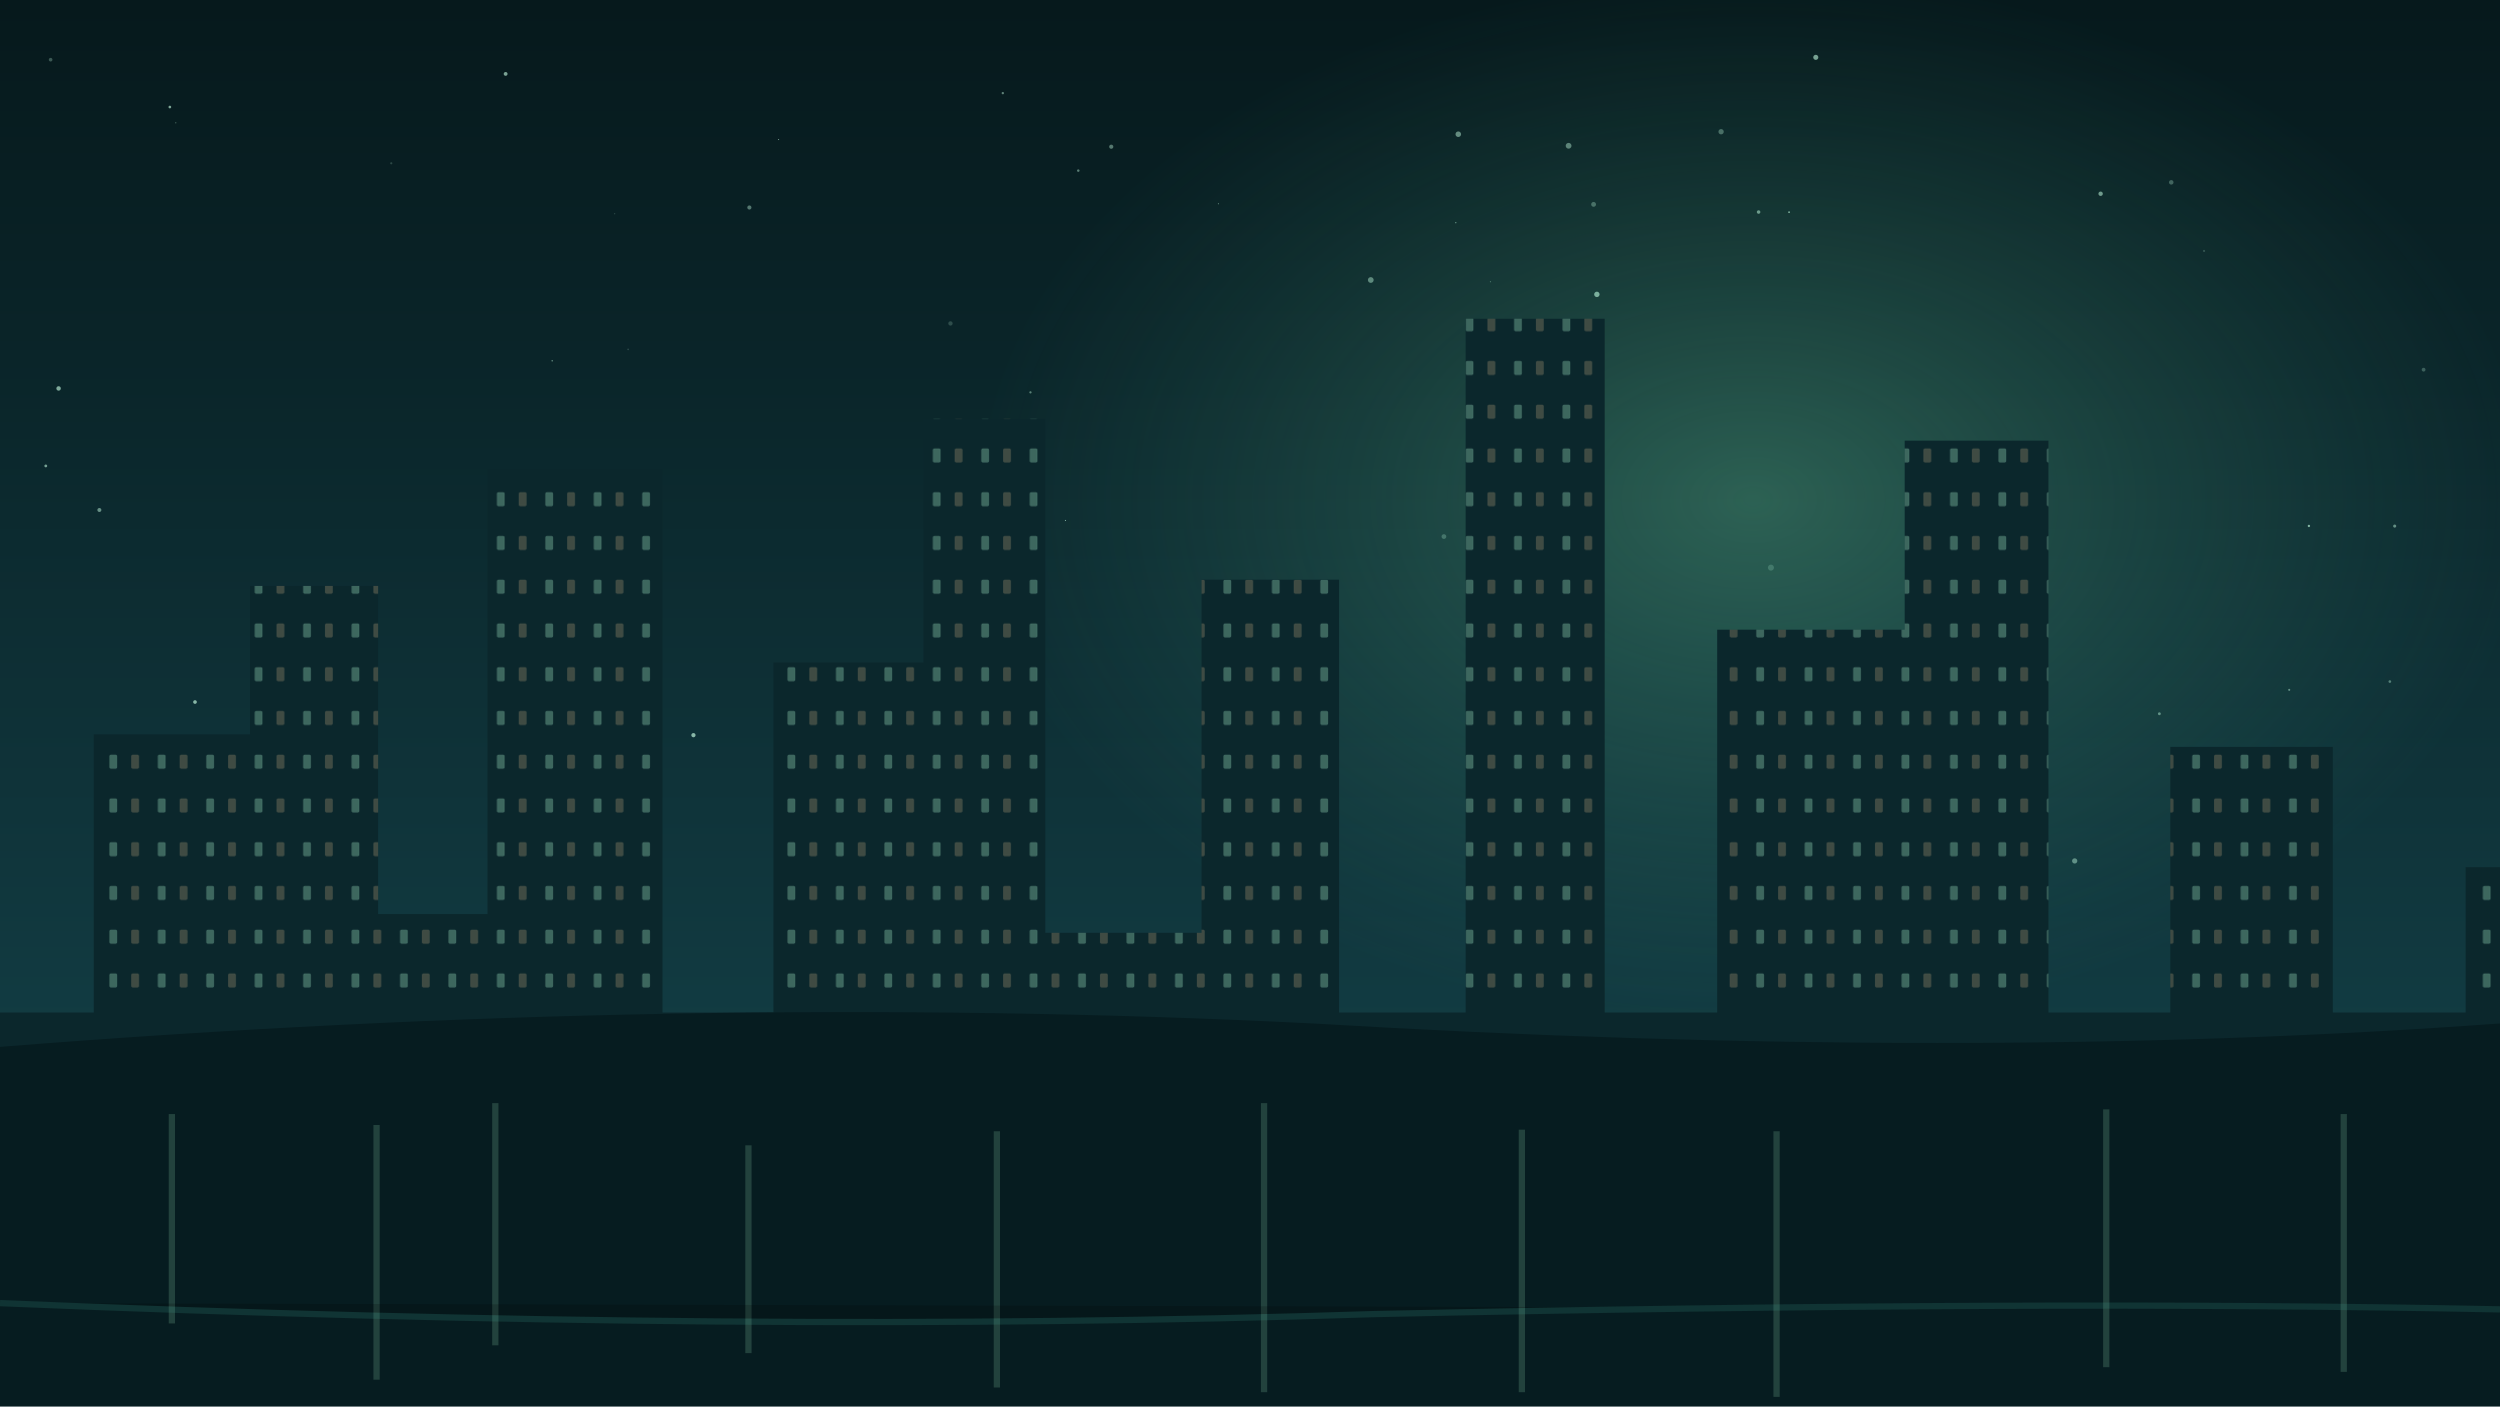
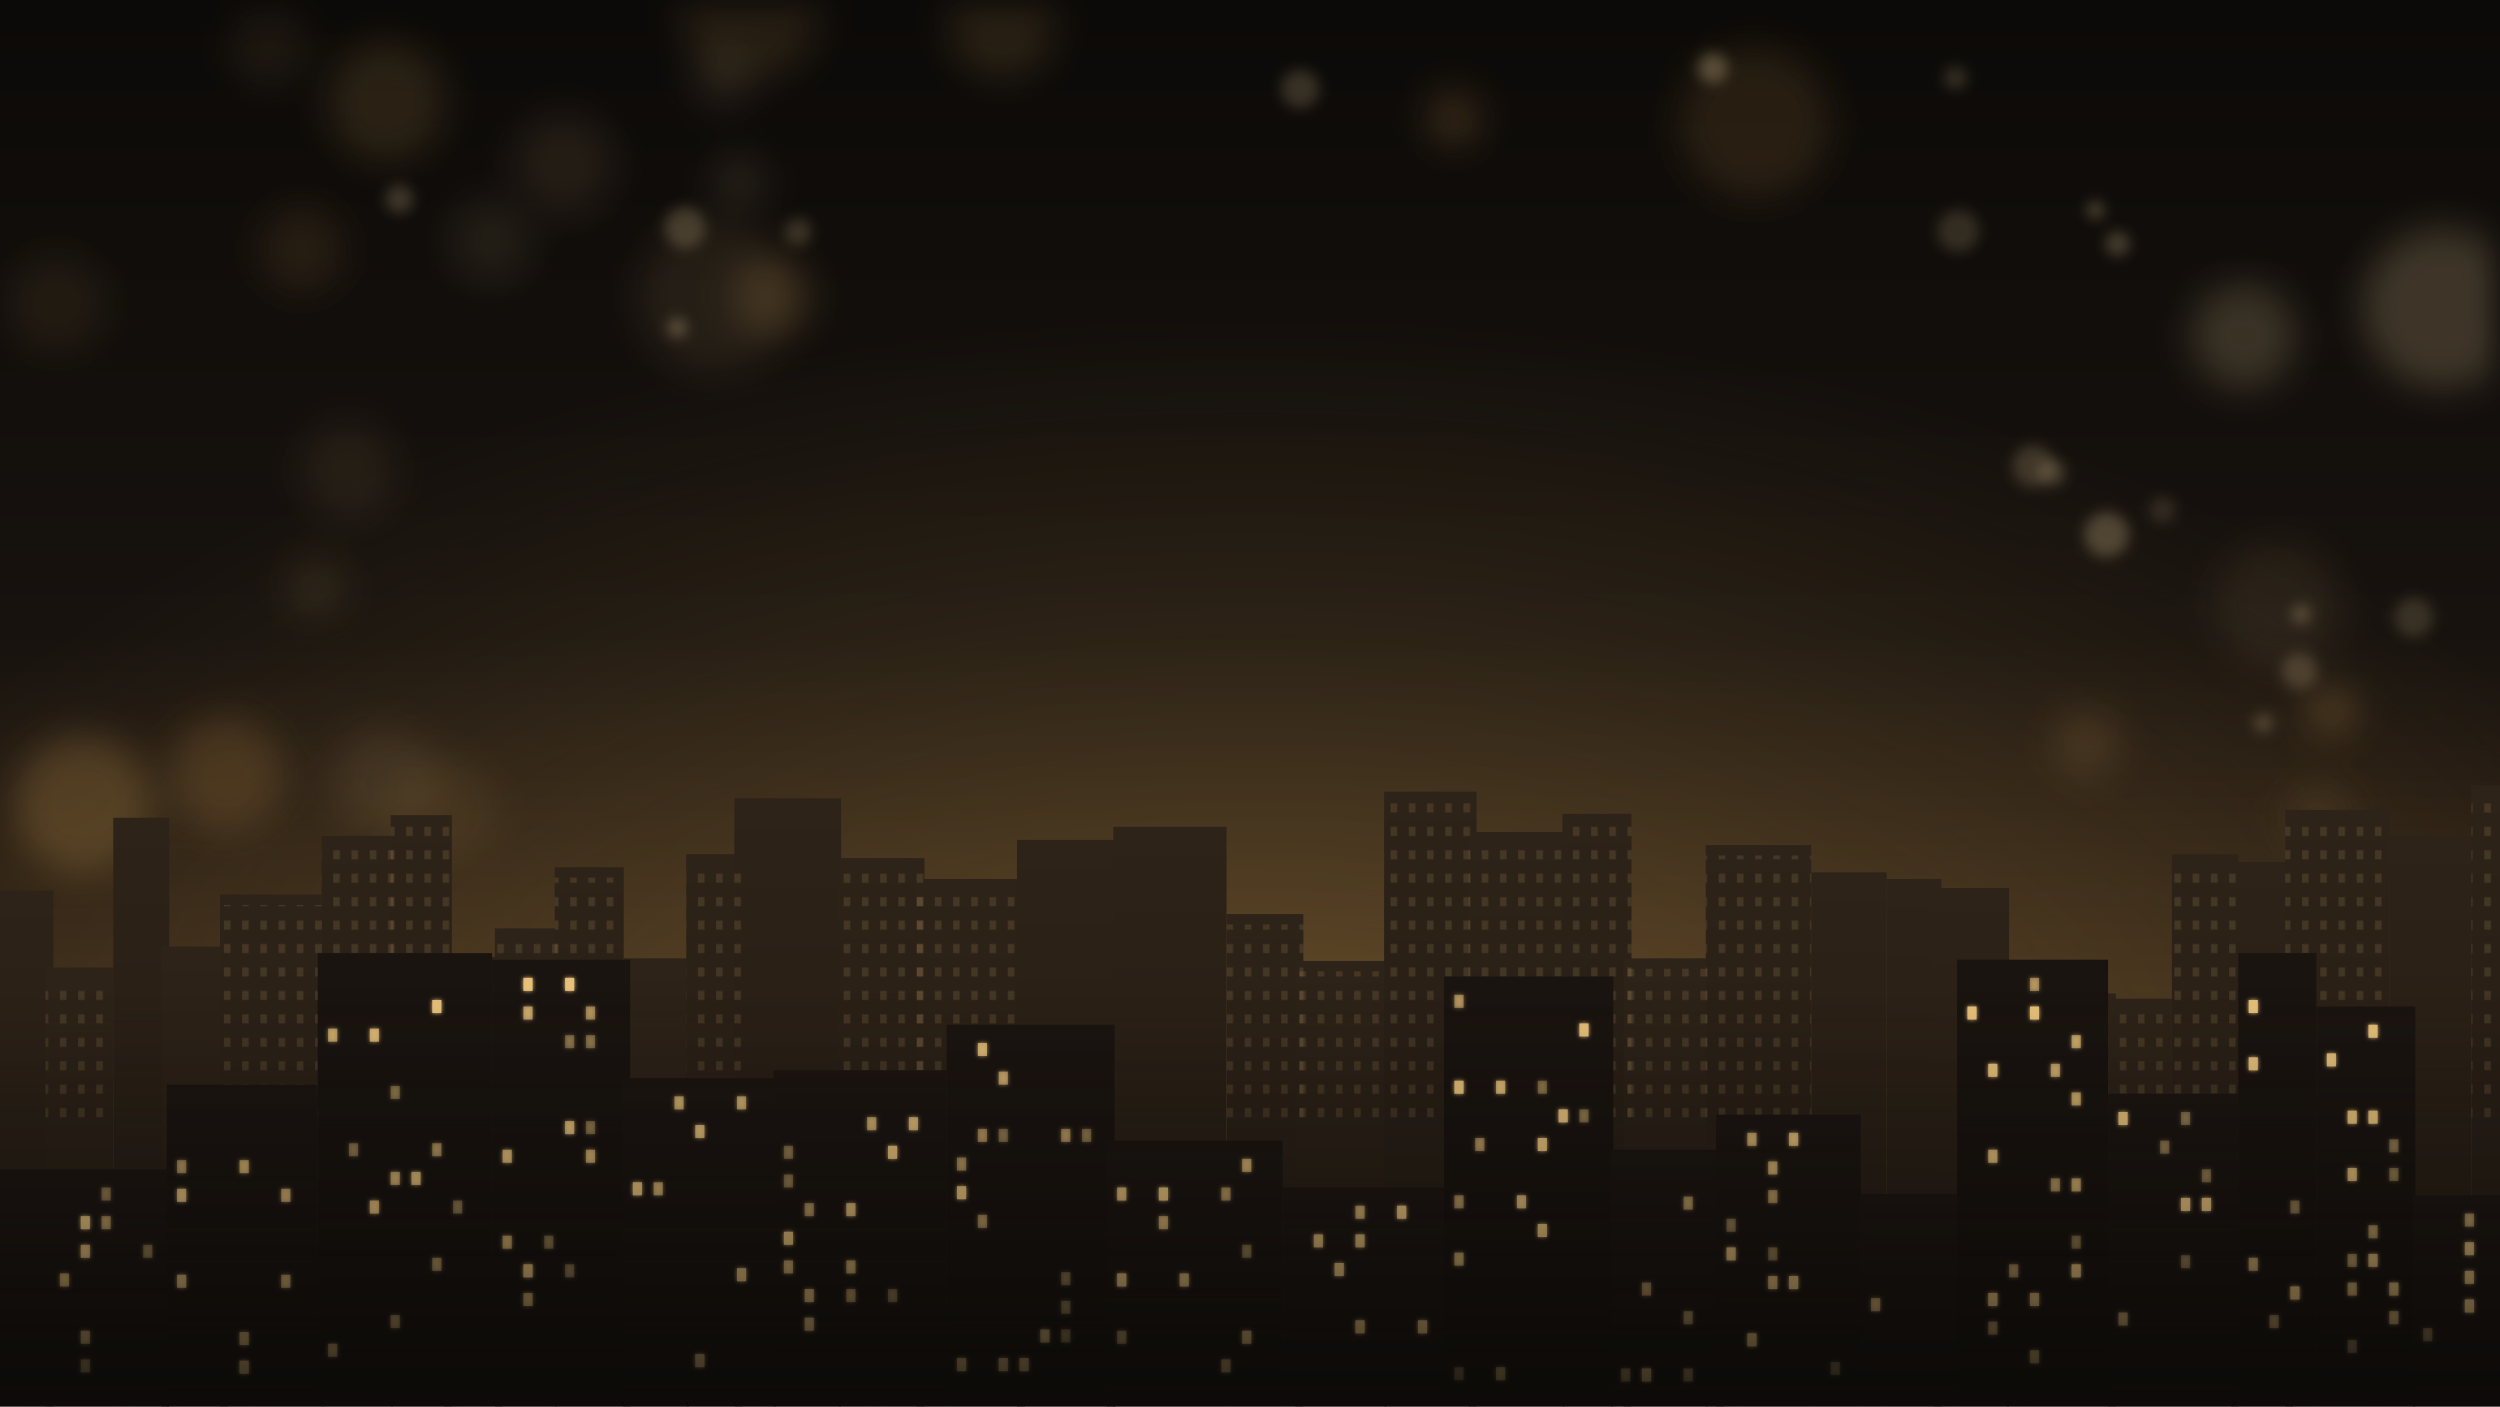
- <svg xmlns="http://www.w3.org/2000/svg" width="1600" height="900" viewBox="0 0 1600 900">
+ <svg xmlns="http://www.w3.org/2000/svg" width="1920" height="1080" viewBox="0 0 1920 1080" preserveAspectRatio="xMidYMid slice">
  <defs>
    <linearGradient id="sky" x1="0" y1="0" x2="0" y2="1">
-       <stop stop-color="#06191c" />
-       <stop offset=".75" stop-color="#123c43" />
-       <stop offset="1" stop-color="#0c2729" />
+       <stop stop-color="#0c0a08" />
+       <stop offset=".45" stop-color="#17120e" />
+       <stop offset=".72" stop-color="#3a2a19" />
+       <stop offset=".82" stop-color="#5a4024" />
+       <stop offset="1" stop-color="#140f0b" />
    </linearGradient>
-     <radialGradient id="halo">
-       <stop stop-color="#79e4ab" stop-opacity=".3" />
-       <stop offset="1" stop-color="#51aa90" stop-opacity="0" />
+     <radialGradient id="haze" cx=".5" cy=".82" r=".6">
+       <stop stop-color="#d9a957" stop-opacity=".28" />
+       <stop offset="1" stop-color="#d9a957" stop-opacity="0" />
    </radialGradient>
-     <pattern id="windows" width="31" height="28" patternUnits="userSpaceOnUse">
-       <rect x="8" y="7" width="5" height="9" rx="1" fill="#a8efcb" opacity=".32" />
-       <rect x="22" y="7" width="5" height="9" rx="1" fill="#f6cb98" opacity=".22" />
+     <linearGradient id="far" x1="0" y1="0" x2="0" y2="1">
+       <stop stop-color="#2e2318" />
+       <stop offset="1" stop-color="#1e1711" />
+     </linearGradient>
+     <linearGradient id="mid" x1="0" y1="0" x2="0" y2="1">
+       <stop stop-color="#1a1410" />
+       <stop offset="1" stop-color="#110d0a" />
+     </linearGradient>
+     <linearGradient id="fog" x1="0" y1="0" x2="0" y2="1">
+       <stop stop-color="#0c0a08" stop-opacity="0" />
+       <stop offset=".55" stop-color="#0c0a08" stop-opacity=".35" />
+       <stop offset="1" stop-color="#0c0a08" stop-opacity=".85" />
+     </linearGradient>
+     <pattern id="w1" width="14" height="18" patternUnits="userSpaceOnUse">
+       <rect x="4" y="5" width="5" height="7" fill="#e7c27a" opacity=".13" />
    </pattern>
+     <filter id="bk" x="-50%" y="-50%" width="200%" height="200%">
+       <feGaussianBlur stdDeviation="14" />
+     </filter>
+     <filter id="bk2" x="-50%" y="-50%" width="200%" height="200%">
+       <feGaussianBlur stdDeviation="5" />
+     </filter>
+     <filter id="wg" x="-10%" y="-10%" width="120%" height="120%">
+       <feGaussianBlur stdDeviation="1.6" result="b" />
+       <feMerge>
+         <feMergeNode in="b" />
+         <feMergeNode in="SourceGraphic" />
+       </feMerge>
+     </filter>
  </defs>
-   <rect width="1600" height="900" fill="url(#sky)" />
-   <circle cx="402.0" cy="223.6" r="0.53" fill="#c9ffe4" opacity="0.19" />
-   <circle cx="325.4" cy="508.6" r="0.88" fill="#c9ffe4" opacity="0.37" />
-   <circle cx="1101.5" cy="84.3" r="1.70" fill="#c9ffe4" opacity="0.33" />
-   <circle cx="618.5" cy="269.5" r="0.90" fill="#c9ffe4" opacity="0.56" />
-   <circle cx="594.3" cy="489.8" r="1.31" fill="#c9ffe4" opacity="0.65" />
-   <circle cx="681.9" cy="333.1" r="0.38" fill="#c9ffe4" opacity="0.63" />
-   <circle cx="953.9" cy="180.3" r="0.40" fill="#c9ffe4" opacity="0.33" />
-   <circle cx="800.8" cy="553.5" r="1.75" fill="#c9ffe4" opacity="0.58" />
-   <circle cx="1382.0" cy="456.8" r="0.92" fill="#c9ffe4" opacity="0.45" />
-   <circle cx="443.8" cy="470.5" r="1.36" fill="#c9ffe4" opacity="0.65" />
-   <circle cx="1465.1" cy="441.5" r="0.66" fill="#c9ffe4" opacity="0.46" />
-   <circle cx="203.1" cy="471.7" r="1.08" fill="#c9ffe4" opacity="0.54" />
-   <circle cx="1019.9" cy="130.8" r="1.55" fill="#c9ffe4" opacity="0.32" />
-   <circle cx="323.6" cy="47.3" r="1.23" fill="#c9ffe4" opacity="0.59" />
-   <circle cx="1204.5" cy="537.8" r="0.79" fill="#c9ffe4" opacity="0.59" />
-   <circle cx="498.3" cy="89.3" r="0.36" fill="#c9ffe4" opacity="0.58" />
-   <circle cx="658.8" cy="392.0" r="1.75" fill="#c9ffe4" opacity="0.54" />
-   <circle cx="931.7" cy="142.5" r="0.45" fill="#c9ffe4" opacity="0.48" />
-   <circle cx="711.2" cy="93.9" r="1.33" fill="#c9ffe4" opacity="0.40" />
-   <circle cx="1551.1" cy="236.6" r="1.22" fill="#c9ffe4" opacity="0.26" />
-   <circle cx="933.3" cy="85.9" r="1.78" fill="#c9ffe4" opacity="0.48" />
-   <circle cx="924.1" cy="343.4" r="1.52" fill="#c9ffe4" opacity="0.26" />
-   <circle cx="641.8" cy="59.6" r="0.75" fill="#c9ffe4" opacity="0.45" />
-   <circle cx="1125.5" cy="135.7" r="1.13" fill="#c9ffe4" opacity="0.53" />
-   <circle cx="108.7" cy="68.5" r="0.86" fill="#c9ffe4" opacity="0.61" />
-   <circle cx="1389.6" cy="116.7" r="1.45" fill="#c9ffe4" opacity="0.29" />
-   <circle cx="1477.7" cy="336.6" r="0.75" fill="#c9ffe4" opacity="0.66" />
-   <circle cx="832.0" cy="375.7" r="1.94" fill="#c9ffe4" opacity="0.32" />
-   <circle cx="29.3" cy="298.2" r="0.90" fill="#c9ffe4" opacity="0.57" />
-   <circle cx="877.3" cy="179.2" r="1.84" fill="#c9ffe4" opacity="0.44" />
-   <circle cx="112.5" cy="78.6" r="0.39" fill="#c9ffe4" opacity="0.38" />
-   <circle cx="1155.4" cy="538.8" r="0.75" fill="#c9ffe4" opacity="0.53" />
-   <circle cx="1145.0" cy="135.8" r="0.59" fill="#c9ffe4" opacity="0.66" />
-   <circle cx="1344.4" cy="124.0" r="1.41" fill="#c9ffe4" opacity="0.54" />
-   <circle cx="479.6" cy="132.8" r="1.33" fill="#c9ffe4" opacity="0.39" />
-   <circle cx="1162.1" cy="36.7" r="1.63" fill="#c9ffe4" opacity="0.58" />
-   <circle cx="659.5" cy="251.1" r="0.72" fill="#c9ffe4" opacity="0.42" />
-   <circle cx="63.6" cy="326.4" r="1.28" fill="#c9ffe4" opacity="0.48" />
-   <circle cx="779.8" cy="130.4" r="0.37" fill="#c9ffe4" opacity="0.47" />
-   <circle cx="1327.8" cy="551.0" r="1.68" fill="#c9ffe4" opacity="0.44" />
-   <circle cx="37.5" cy="248.6" r="1.43" fill="#c9ffe4" opacity="0.61" />
-   <circle cx="250.4" cy="104.5" r="0.69" fill="#c9ffe4" opacity="0.19" />
-   <circle cx="988.6" cy="393.1" r="1.15" fill="#c9ffe4" opacity="0.37" />
-   <circle cx="124.8" cy="449.3" r="1.18" fill="#c9ffe4" opacity="0.65" />
-   <circle cx="32.4" cy="38.2" r="1.17" fill="#c9ffe4" opacity="0.27" />
-   <circle cx="1410.6" cy="160.6" r="0.68" fill="#c9ffe4" opacity="0.20" />
-   <circle cx="1003.9" cy="93.3" r="1.85" fill="#c9ffe4" opacity="0.43" />
-   <circle cx="1529.5" cy="436.2" r="0.86" fill="#c9ffe4" opacity="0.38" />
-   <circle cx="393.4" cy="136.8" r="0.37" fill="#c9ffe4" opacity="0.24" />
-   <circle cx="608.3" cy="207.0" r="1.39" fill="#c9ffe4" opacity="0.19" />
-   <circle cx="353.4" cy="230.9" r="0.47" fill="#c9ffe4" opacity="0.52" />
-   <circle cx="690.1" cy="109.2" r="0.81" fill="#c9ffe4" opacity="0.42" />
-   <circle cx="1133.4" cy="363.3" r="1.93" fill="#c9ffe4" opacity="0.20" />
-   <circle cx="1532.6" cy="336.7" r="0.99" fill="#c9ffe4" opacity="0.47" />
-   <circle cx="1022.0" cy="188.4" r="1.73" fill="#c9ffe4" opacity="0.62" />
-   <ellipse cx="1122" cy="320" rx="500" ry="340" fill="url(#halo)" />
-   <path d="M0 648h60V470h100V375h82v210h70V300h112v348h71V424h96V268h78v329h100V371h88v277h81V204h89v444h72V403h120V282h92v366h78V478h104v170h85v-93h64v93h119v252H0Z" fill="#0b272c" />
-   <path d="M0 650h60V470h100V375h82v210h70V300h112v348h71V424h96V268h78v329h100V371h88v277h81V204h89v444h72V403h120V282h92v366h78V478h104v170h85v-93h64v93h119" fill="url(#windows)" />
-   <path d="M0 670q440-35 840-15 420 25 760 0v245H0Z" fill="#061c20" />
-   <g stroke="#9be5b8" opacity=".19" stroke-width="4">
-     <path d="M110 713v134M241 720v163M317 706v155M479 733v133M638 724v164M809 706v185M974 723v168M1137 724v170M1348 710v165M1500 713v165" />
-   </g>
-   <path d="M0 834q480 20 880 7 425-9 720-3" stroke="#3c9b88" stroke-width="4" opacity=".19" />
+   <rect width="1920" height="1080" fill="url(#sky)" />
+   <rect width="1920" height="1080" fill="url(#haze)" />
+   <g filter="url(#bk)">
+     <circle cx="242.6" cy="451.1" r="21.9" fill="#d9a957" opacity="0.11" />
+     <circle cx="769.4" cy="19.4" r="40.4" fill="#d9a957" opacity="0.13" />
+     <circle cx="1722.9" cy="257.7" r="40.3" fill="#f1d49a" opacity="0.18" />
+     <circle cx="1749.4" cy="464.6" r="48.5" fill="#e8c27a" opacity="0.08" />
+     <circle cx="206.8" cy="37.2" r="28.8" fill="#d9a957" opacity="0.08" />
+     <circle cx="1116.6" cy="91" r="21" fill="#c98f45" opacity="0.21" />
+     <circle cx="1347.5" cy="94.9" r="57.6" fill="#c98f45" opacity="0.14" />
+     <circle cx="548.5" cy="228.3" r="58.4" fill="#e8c27a" opacity="0.09" />
+     <circle cx="592.9" cy="227.7" r="31.1" fill="#d9a957" opacity="0.17" />
+     <circle cx="567.8" cy="140.7" r="19.5" fill="#f1d49a" opacity="0.11" />
+     <circle cx="1601.9" cy="570.5" r="26.1" fill="#d9a957" opacity="0.13" />
+     <circle cx="1790.5" cy="545.3" r="19.2" fill="#d9a957" opacity="0.22" />
+     <circle cx="576.1" cy="8.5" r="53.2" fill="#d9a957" opacity="0.12" />
+     <circle cx="267" cy="361" r="36.7" fill="#e8c27a" opacity="0.08" />
+     <circle cx="554.4" cy="60.9" r="21.9" fill="#f1d49a" opacity="0.09" />
+     <circle cx="295" cy="599.3" r="40.5" fill="#e8c27a" opacity="0.09" />
+     <circle cx="231.8" cy="191.6" r="33" fill="#c98f45" opacity="0.12" />
+     <circle cx="63.6" cy="617.7" r="52.9" fill="#d9a957" opacity="0.22" />
+     <circle cx="341.4" cy="620.7" r="38.3" fill="#d9a957" opacity="0.08" />
+     <circle cx="296.7" cy="78.1" r="44.7" fill="#d9a957" opacity="0.14" />
+     <circle cx="173.6" cy="594.3" r="43.9" fill="#c98f45" opacity="0.19" />
+     <circle cx="433" cy="126.4" r="38.5" fill="#e8c27a" opacity="0.09" />
+     <circle cx="43.4" cy="233" r="37.9" fill="#d9a957" opacity="0.08" />
+     <circle cx="376.7" cy="185.3" r="31.6" fill="#f1d49a" opacity="0.08" />
+     <circle cx="1781" cy="628.3" r="28.3" fill="#c98f45" opacity="0.11" />
+     <circle cx="1875.5" cy="236.3" r="61.3" fill="#f1d49a" opacity="0.20" />
+   </g>
+   <g filter="url(#bk2)">
+     <circle cx="1503.9" cy="177.5" r="16.1" fill="#f3d79f" opacity="0.16" />
+     <circle cx="1626.3" cy="187.2" r="9.5" fill="#f3d79f" opacity="0.23" />
+     <circle cx="1617.9" cy="410.6" r="17.2" fill="#f3d79f" opacity="0.25" />
+     <circle cx="1576.2" cy="363" r="10.3" fill="#f3d79f" opacity="0.20" />
+     <circle cx="1609.3" cy="161.3" r="6.8" fill="#f3d79f" opacity="0.25" />
+     <circle cx="520.1" cy="251.8" r="7.4" fill="#f3d79f" opacity="0.27" />
+     <circle cx="526" cy="175" r="15.7" fill="#f3d79f" opacity="0.21" />
+     <circle cx="1853.7" cy="474.1" r="15" fill="#f3d79f" opacity="0.16" />
+     <circle cx="1561.5" cy="358" r="16" fill="#f3d79f" opacity="0.19" />
+     <circle cx="1767.3" cy="471.7" r="7.6" fill="#f3d79f" opacity="0.23" />
+     <circle cx="1315.3" cy="52.2" r="11.6" fill="#f3d79f" opacity="0.28" />
+     <circle cx="1738.4" cy="555.2" r="7.1" fill="#f3d79f" opacity="0.23" />
+     <circle cx="1660.8" cy="391.6" r="9.8" fill="#f3d79f" opacity="0.13" />
+     <circle cx="1766" cy="515.4" r="13.8" fill="#f3d79f" opacity="0.19" />
+     <circle cx="613" cy="178" r="10.3" fill="#f3d79f" opacity="0.18" />
+     <circle cx="998.5" cy="68.4" r="14.7" fill="#f3d79f" opacity="0.18" />
+     <circle cx="306.7" cy="152.9" r="10.7" fill="#f3d79f" opacity="0.20" />
+     <circle cx="1501.8" cy="59.9" r="8.7" fill="#f3d79f" opacity="0.17" />
+   </g>
+   <g fill="url(#far)">
+     <rect x="-10" y="684" width="51" height="476" />
+     <rect x="35" y="743" width="52" height="417" />
+     <rect x="87" y="628" width="43" height="532" />
+     <rect x="124" y="727" width="51" height="433" />
+     <rect x="169" y="687" width="80" height="473" />
+     <rect x="247" y="642" width="55" height="518" />
+     <rect x="300" y="626" width="47" height="534" />
+     <rect x="341" y="735" width="45" height="425" />
+     <rect x="380" y="713" width="48" height="447" />
+     <rect x="426" y="666" width="53" height="494" />
+     <rect x="479" y="736" width="50" height="424" />
+     <rect x="527" y="656" width="43" height="504" />
+     <rect x="564" y="613" width="82" height="547" />
+     <rect x="644" y="659" width="66" height="501" />
+     <rect x="704" y="675" width="83" height="485" />
+     <rect x="781" y="645" width="76" height="515" />
+     <rect x="855" y="635" width="87" height="525" />
+     <rect x="942" y="702" width="59" height="458" />
+     <rect x="995" y="738" width="70" height="422" />
+     <rect x="1063" y="608" width="71" height="552" />
+     <rect x="1128" y="639" width="74" height="521" />
+     <rect x="1200" y="625" width="53" height="535" />
+     <rect x="1247" y="736" width="65" height="424" />
+     <rect x="1310" y="649" width="81" height="511" />
+     <rect x="1391" y="670" width="58" height="490" />
+     <rect x="1449" y="675" width="42" height="485" />
+     <rect x="1485" y="682" width="58" height="478" />
+     <rect x="1541" y="763" width="84" height="397" />
+     <rect x="1619" y="767" width="49" height="393" />
+     <rect x="1668" y="656" width="51" height="504" />
+     <rect x="1713" y="662" width="48" height="498" />
+     <rect x="1755" y="622" width="80" height="538" />
+     <rect x="1835" y="642" width="63" height="518" />
+     <rect x="1898" y="603" width="78" height="557" />
+   </g>
+   <g fill="url(#w1)">
+     <rect x="35" y="751" width="52" height="117" />
+     <rect x="169" y="695" width="80" height="173" />
+     <rect x="247" y="650" width="55" height="218" />
+     <rect x="300" y="634" width="47" height="234" />
+     <rect x="341" y="743" width="45" height="125" />
+     <rect x="380" y="721" width="48" height="147" />
+     <rect x="426" y="674" width="53" height="194" />
+     <rect x="527" y="664" width="43" height="204" />
+     <rect x="644" y="667" width="66" height="201" />
+     <rect x="704" y="683" width="83" height="185" />
+     <rect x="942" y="710" width="59" height="158" />
+     <rect x="995" y="746" width="70" height="122" />
+     <rect x="1063" y="616" width="71" height="252" />
+     <rect x="1128" y="647" width="74" height="221" />
+     <rect x="1200" y="633" width="53" height="235" />
+     <rect x="1247" y="744" width="65" height="124" />
+     <rect x="1310" y="657" width="81" height="211" />
+     <rect x="1619" y="775" width="49" height="93" />
+     <rect x="1668" y="664" width="51" height="204" />
+     <rect x="1755" y="630" width="80" height="238" />
+     <rect x="1898" y="611" width="78" height="257" />
+   </g>
+   <g fill="url(#mid)">
+     <rect x="-10" y="898" width="140" height="182" />
+     <rect x="128" y="833" width="116" height="247" />
+     <rect x="244" y="732" width="134" height="348" />
+     <rect x="378" y="737" width="106" height="343" />
+     <rect x="478" y="828" width="118" height="252" />
+     <rect x="594" y="822" width="133" height="258" />
+     <rect x="727" y="787" width="129" height="293" />
+     <rect x="850" y="876" width="135" height="204" />
+     <rect x="985" y="912" width="124" height="168" />
+     <rect x="1109" y="750" width="130" height="330" />
+     <rect x="1237" y="883" width="87" height="197" />
+     <rect x="1318" y="856" width="111" height="224" />
+     <rect x="1429" y="917" width="74" height="163" />
+     <rect x="1503" y="737" width="116" height="343" />
+     <rect x="1619" y="840" width="100" height="240" />
+     <rect x="1719" y="732" width="60" height="348" />
+     <rect x="1779" y="773" width="76" height="307" />
+     <rect x="1853" y="918" width="99" height="162" />
+   </g>
+   <g fill="#e9c27a" filter="url(#wg)">
+     <rect x="78" y="912" width="7" height="10" opacity="0.35" />
+     <rect x="62" y="934" width="7" height="10" opacity="0.95" />
+     <rect x="78" y="934" width="7" height="10" opacity="0.5" />
+     <rect x="62" y="956" width="7" height="10" opacity="0.8" />
+     <rect x="110" y="956" width="7" height="10" opacity="0.35" />
+     <rect x="46" y="978" width="7" height="10" opacity="0.65" />
+     <rect x="62" y="1022" width="7" height="10" opacity="0.65" />
+     <rect x="62" y="1044" width="7" height="10" opacity="0.5" />
+     <rect x="136" y="891" width="7" height="10" opacity="0.5" />
+     <rect x="184" y="891" width="7" height="10" opacity="0.65" />
+     <rect x="136" y="913" width="7" height="10" opacity="0.8" />
+     <rect x="216" y="913" width="7" height="10" opacity="0.65" />
+     <rect x="136" y="979" width="7" height="10" opacity="0.8" />
+     <rect x="216" y="979" width="7" height="10" opacity="0.65" />
+     <rect x="184" y="1023" width="7" height="10" opacity="0.8" />
+     <rect x="184" y="1045" width="7" height="10" opacity="0.95" />
+     <rect x="332" y="768" width="7" height="10" opacity="0.95" />
+     <rect x="252" y="790" width="7" height="10" opacity="0.65" />
+     <rect x="284" y="790" width="7" height="10" opacity="0.8" />
+     <rect x="300" y="834" width="7" height="10" opacity="0.35" />
+     <rect x="268" y="878" width="7" height="10" opacity="0.35" />
+     <rect x="332" y="878" width="7" height="10" opacity="0.5" />
+     <rect x="300" y="900" width="7" height="10" opacity="0.65" />
+     <rect x="316" y="900" width="7" height="10" opacity="0.8" />
+     <rect x="284" y="922" width="7" height="10" opacity="0.8" />
+     <rect x="348" y="922" width="7" height="10" opacity="0.35" />
+     <rect x="332" y="966" width="7" height="10" opacity="0.5" />
+     <rect x="300" y="1010" width="7" height="10" opacity="0.5" />
+     <rect x="252" y="1032" width="7" height="10" opacity="0.65" />
+     <rect x="402" y="751" width="7" height="10" opacity="0.95" />
+     <rect x="434" y="751" width="7" height="10" opacity="0.95" />
+     <rect x="402" y="773" width="7" height="10" opacity="0.65" />
+     <rect x="450" y="773" width="7" height="10" opacity="0.5" />
+     <rect x="434" y="795" width="7" height="10" opacity="0.35" />
+     <rect x="450" y="795" width="7" height="10" opacity="0.35" />
+     <rect x="434" y="861" width="7" height="10" opacity="0.8" />
+     <rect x="450" y="861" width="7" height="10" opacity="0.35" />
+     <rect x="386" y="883" width="7" height="10" opacity="0.8" />
+     <rect x="450" y="883" width="7" height="10" opacity="0.65" />
+     <rect x="386" y="949" width="7" height="10" opacity="0.65" />
+     <rect x="418" y="949" width="7" height="10" opacity="0.35" />
+     <rect x="402" y="971" width="7" height="10" opacity="0.95" />
+     <rect x="434" y="971" width="7" height="10" opacity="0.35" />
+     <rect x="402" y="993" width="7" height="10" opacity="0.65" />
+     <rect x="518" y="842" width="7" height="10" opacity="0.65" />
+     <rect x="566" y="842" width="7" height="10" opacity="0.65" />
+     <rect x="534" y="864" width="7" height="10" opacity="0.8" />
+     <rect x="486" y="908" width="7" height="10" opacity="0.95" />
+     <rect x="502" y="908" width="7" height="10" opacity="0.65" />
+     <rect x="566" y="974" width="7" height="10" opacity="0.95" />
+     <rect x="534" y="1040" width="7" height="10" opacity="0.95" />
+     <rect x="666" y="858" width="7" height="10" opacity="0.65" />
+     <rect x="698" y="858" width="7" height="10" opacity="0.8" />
+     <rect x="602" y="880" width="7" height="10" opacity="0.35" />
+     <rect x="682" y="880" width="7" height="10" opacity="0.95" />
+     <rect x="602" y="902" width="7" height="10" opacity="0.35" />
+     <rect x="618" y="924" width="7" height="10" opacity="0.5" />
+     <rect x="650" y="924" width="7" height="10" opacity="0.8" />
+     <rect x="602" y="946" width="7" height="10" opacity="0.95" />
+     <rect x="602" y="968" width="7" height="10" opacity="0.65" />
+     <rect x="650" y="968" width="7" height="10" opacity="0.65" />
+     <rect x="618" y="990" width="7" height="10" opacity="0.8" />
+     <rect x="650" y="990" width="7" height="10" opacity="0.5" />
+     <rect x="682" y="990" width="7" height="10" opacity="0.35" />
+     <rect x="618" y="1012" width="7" height="10" opacity="0.8" />
+     <rect x="751" y="801" width="7" height="10" opacity="0.8" />
+     <rect x="767" y="823" width="7" height="10" opacity="0.65" />
+     <rect x="751" y="867" width="7" height="10" opacity="0.5" />
+     <rect x="767" y="867" width="7" height="10" opacity="0.35" />
+     <rect x="815" y="867" width="7" height="10" opacity="0.5" />
+     <rect x="831" y="867" width="7" height="10" opacity="0.35" />
+     <rect x="735" y="889" width="7" height="10" opacity="0.5" />
+     <rect x="735" y="911" width="7" height="10" opacity="0.95" />
+     <rect x="751" y="933" width="7" height="10" opacity="0.5" />
+     <rect x="815" y="977" width="7" height="10" opacity="0.35" />
+     <rect x="815" y="999" width="7" height="10" opacity="0.35" />
+     <rect x="799" y="1021" width="7" height="10" opacity="0.65" />
+     <rect x="815" y="1021" width="7" height="10" opacity="0.35" />
+     <rect x="735" y="1043" width="7" height="10" opacity="0.8" />
+     <rect x="767" y="1043" width="7" height="10" opacity="0.8" />
+     <rect x="783" y="1043" width="7" height="10" opacity="0.8" />
+     <rect x="954" y="890" width="7" height="10" opacity="0.65" />
+     <rect x="858" y="912" width="7" height="10" opacity="0.8" />
+     <rect x="890" y="912" width="7" height="10" opacity="0.95" />
+     <rect x="938" y="912" width="7" height="10" opacity="0.5" />
+     <rect x="890" y="934" width="7" height="10" opacity="0.65" />
+     <rect x="954" y="956" width="7" height="10" opacity="0.35" />
+     <rect x="858" y="978" width="7" height="10" opacity="0.95" />
+     <rect x="906" y="978" width="7" height="10" opacity="0.8" />
+     <rect x="858" y="1022" width="7" height="10" opacity="0.5" />
+     <rect x="954" y="1022" width="7" height="10" opacity="0.8" />
+     <rect x="938" y="1044" width="7" height="10" opacity="0.65" />
+     <rect x="1041" y="926" width="7" height="10" opacity="0.65" />
+     <rect x="1073" y="926" width="7" height="10" opacity="0.95" />
+     <rect x="1009" y="948" width="7" height="10" opacity="0.8" />
+     <rect x="1041" y="948" width="7" height="10" opacity="0.8" />
+     <rect x="1025" y="970" width="7" height="10" opacity="0.95" />
+     <rect x="1041" y="1014" width="7" height="10" opacity="0.95" />
+     <rect x="1089" y="1014" width="7" height="10" opacity="0.95" />
+     <rect x="1117" y="764" width="7" height="10" opacity="0.5" />
+     <rect x="1213" y="786" width="7" height="10" opacity="0.95" />
+     <rect x="1117" y="830" width="7" height="10" opacity="0.95" />
+     <rect x="1149" y="830" width="7" height="10" opacity="0.8" />
+     <rect x="1181" y="830" width="7" height="10" opacity="0.35" />
+     <rect x="1197" y="852" width="7" height="10" opacity="0.95" />
+     <rect x="1213" y="852" width="7" height="10" opacity="0.35" />
+     <rect x="1133" y="874" width="7" height="10" opacity="0.5" />
+     <rect x="1181" y="874" width="7" height="10" opacity="0.95" />
+     <rect x="1117" y="918" width="7" height="10" opacity="0.5" />
+     <rect x="1165" y="918" width="7" height="10" opacity="0.8" />
+     <rect x="1181" y="940" width="7" height="10" opacity="0.95" />
+     <rect x="1117" y="962" width="7" height="10" opacity="0.65" />
+     <rect x="1117" y="1050" width="7" height="10" opacity="0.35" />
+     <rect x="1149" y="1050" width="7" height="10" opacity="0.65" />
+     <rect x="1293" y="919" width="7" height="10" opacity="0.5" />
+     <rect x="1261" y="985" width="7" height="10" opacity="0.5" />
+     <rect x="1293" y="1007" width="7" height="10" opacity="0.5" />
+     <rect x="1245" y="1051" width="7" height="10" opacity="0.5" />
+     <rect x="1261" y="1051" width="7" height="10" opacity="0.95" />
+     <rect x="1293" y="1051" width="7" height="10" opacity="0.5" />
+     <rect x="1342" y="870" width="7" height="10" opacity="0.65" />
+     <rect x="1374" y="870" width="7" height="10" opacity="0.8" />
+     <rect x="1358" y="892" width="7" height="10" opacity="0.65" />
+     <rect x="1358" y="914" width="7" height="10" opacity="0.5" />
+     <rect x="1326" y="936" width="7" height="10" opacity="0.35" />
+     <rect x="1326" y="958" width="7" height="10" opacity="0.8" />
+     <rect x="1358" y="958" width="7" height="10" opacity="0.35" />
+     <rect x="1358" y="980" width="7" height="10" opacity="0.8" />
+     <rect x="1374" y="980" width="7" height="10" opacity="0.95" />
+     <rect x="1342" y="1024" width="7" height="10" opacity="0.95" />
+     <rect x="1406" y="1046" width="7" height="10" opacity="0.35" />
+     <rect x="1437" y="997" width="7" height="10" opacity="0.65" />
+     <rect x="1559" y="751" width="7" height="10" opacity="0.5" />
+     <rect x="1511" y="773" width="7" height="10" opacity="0.95" />
+     <rect x="1559" y="773" width="7" height="10" opacity="0.95" />
+     <rect x="1591" y="795" width="7" height="10" opacity="0.65" />
+     <rect x="1527" y="817" width="7" height="10" opacity="0.95" />
+     <rect x="1575" y="817" width="7" height="10" opacity="0.65" />
+     <rect x="1591" y="839" width="7" height="10" opacity="0.65" />
+     <rect x="1527" y="883" width="7" height="10" opacity="0.8" />
+     <rect x="1575" y="905" width="7" height="10" opacity="0.5" />
+     <rect x="1591" y="905" width="7" height="10" opacity="0.65" />
+     <rect x="1591" y="949" width="7" height="10" opacity="0.35" />
+     <rect x="1543" y="971" width="7" height="10" opacity="0.5" />
+     <rect x="1591" y="971" width="7" height="10" opacity="0.95" />
+     <rect x="1527" y="993" width="7" height="10" opacity="0.95" />
+     <rect x="1559" y="993" width="7" height="10" opacity="0.8" />
+     <rect x="1527" y="1015" width="7" height="10" opacity="0.5" />
+     <rect x="1559" y="1037" width="7" height="10" opacity="0.65" />
+     <rect x="1627" y="854" width="7" height="10" opacity="0.95" />
+     <rect x="1675" y="854" width="7" height="10" opacity="0.35" />
+     <rect x="1659" y="876" width="7" height="10" opacity="0.35" />
+     <rect x="1691" y="898" width="7" height="10" opacity="0.35" />
+     <rect x="1675" y="920" width="7" height="10" opacity="0.95" />
+     <rect x="1691" y="920" width="7" height="10" opacity="0.95" />
+     <rect x="1675" y="964" width="7" height="10" opacity="0.35" />
+     <rect x="1627" y="1008" width="7" height="10" opacity="0.65" />
+     <rect x="1727" y="768" width="7" height="10" opacity="0.95" />
+     <rect x="1727" y="812" width="7" height="10" opacity="0.95" />
+     <rect x="1759" y="922" width="7" height="10" opacity="0.35" />
+     <rect x="1727" y="966" width="7" height="10" opacity="0.65" />
+     <rect x="1759" y="988" width="7" height="10" opacity="0.95" />
+     <rect x="1743" y="1010" width="7" height="10" opacity="0.5" />
+     <rect x="1819" y="787" width="7" height="10" opacity="0.95" />
+     <rect x="1787" y="809" width="7" height="10" opacity="0.95" />
+     <rect x="1803" y="853" width="7" height="10" opacity="0.95" />
+     <rect x="1819" y="853" width="7" height="10" opacity="0.95" />
+     <rect x="1835" y="875" width="7" height="10" opacity="0.35" />
+     <rect x="1803" y="897" width="7" height="10" opacity="0.8" />
+     <rect x="1835" y="897" width="7" height="10" opacity="0.35" />
+     <rect x="1819" y="941" width="7" height="10" opacity="0.5" />
+     <rect x="1803" y="963" width="7" height="10" opacity="0.5" />
+     <rect x="1819" y="963" width="7" height="10" opacity="0.8" />
+     <rect x="1803" y="985" width="7" height="10" opacity="0.65" />
+     <rect x="1835" y="985" width="7" height="10" opacity="0.8" />
+     <rect x="1835" y="1007" width="7" height="10" opacity="0.65" />
+     <rect x="1803" y="1029" width="7" height="10" opacity="0.35" />
+     <rect x="1893" y="932" width="7" height="10" opacity="0.5" />
+     <rect x="1893" y="954" width="7" height="10" opacity="0.8" />
+     <rect x="1893" y="976" width="7" height="10" opacity="0.8" />
+     <rect x="1893" y="998" width="7" height="10" opacity="0.95" />
+     <rect x="1925" y="998" width="7" height="10" opacity="0.65" />
+     <rect x="1861" y="1020" width="7" height="10" opacity="0.35" />
+   </g>
+   <rect y="760" width="1920" height="320" fill="url(#fog)" />
</svg>
